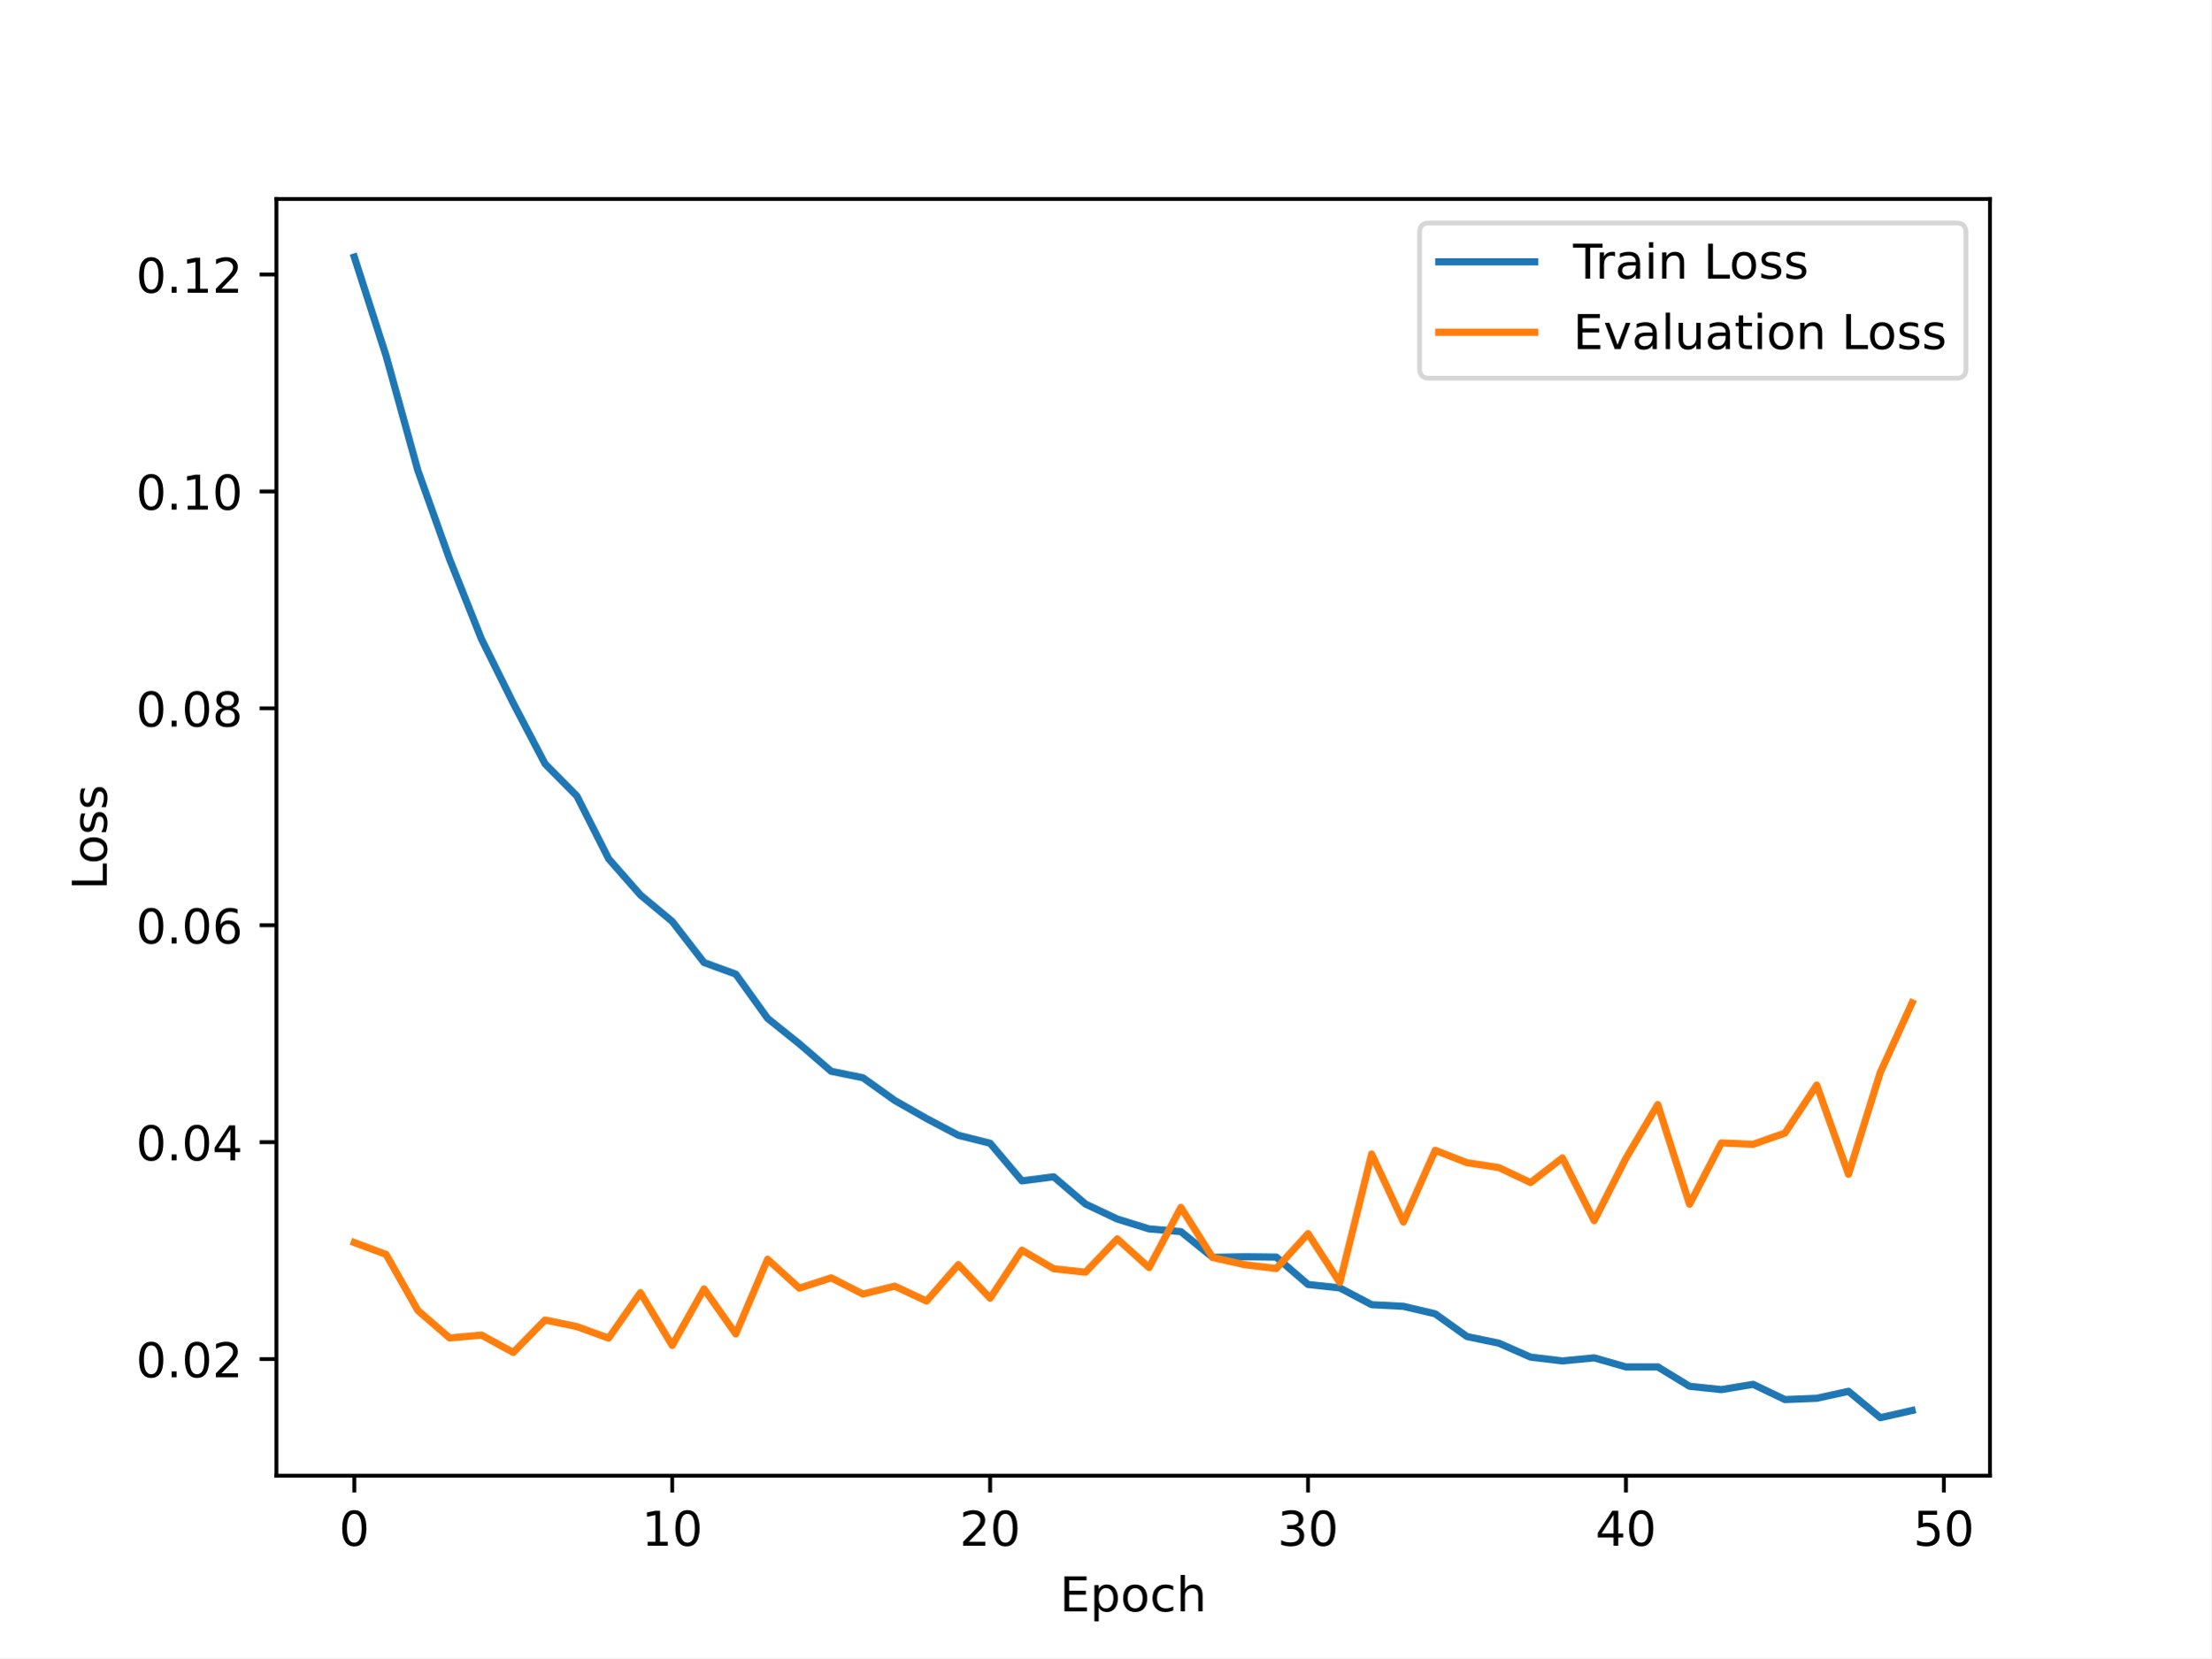
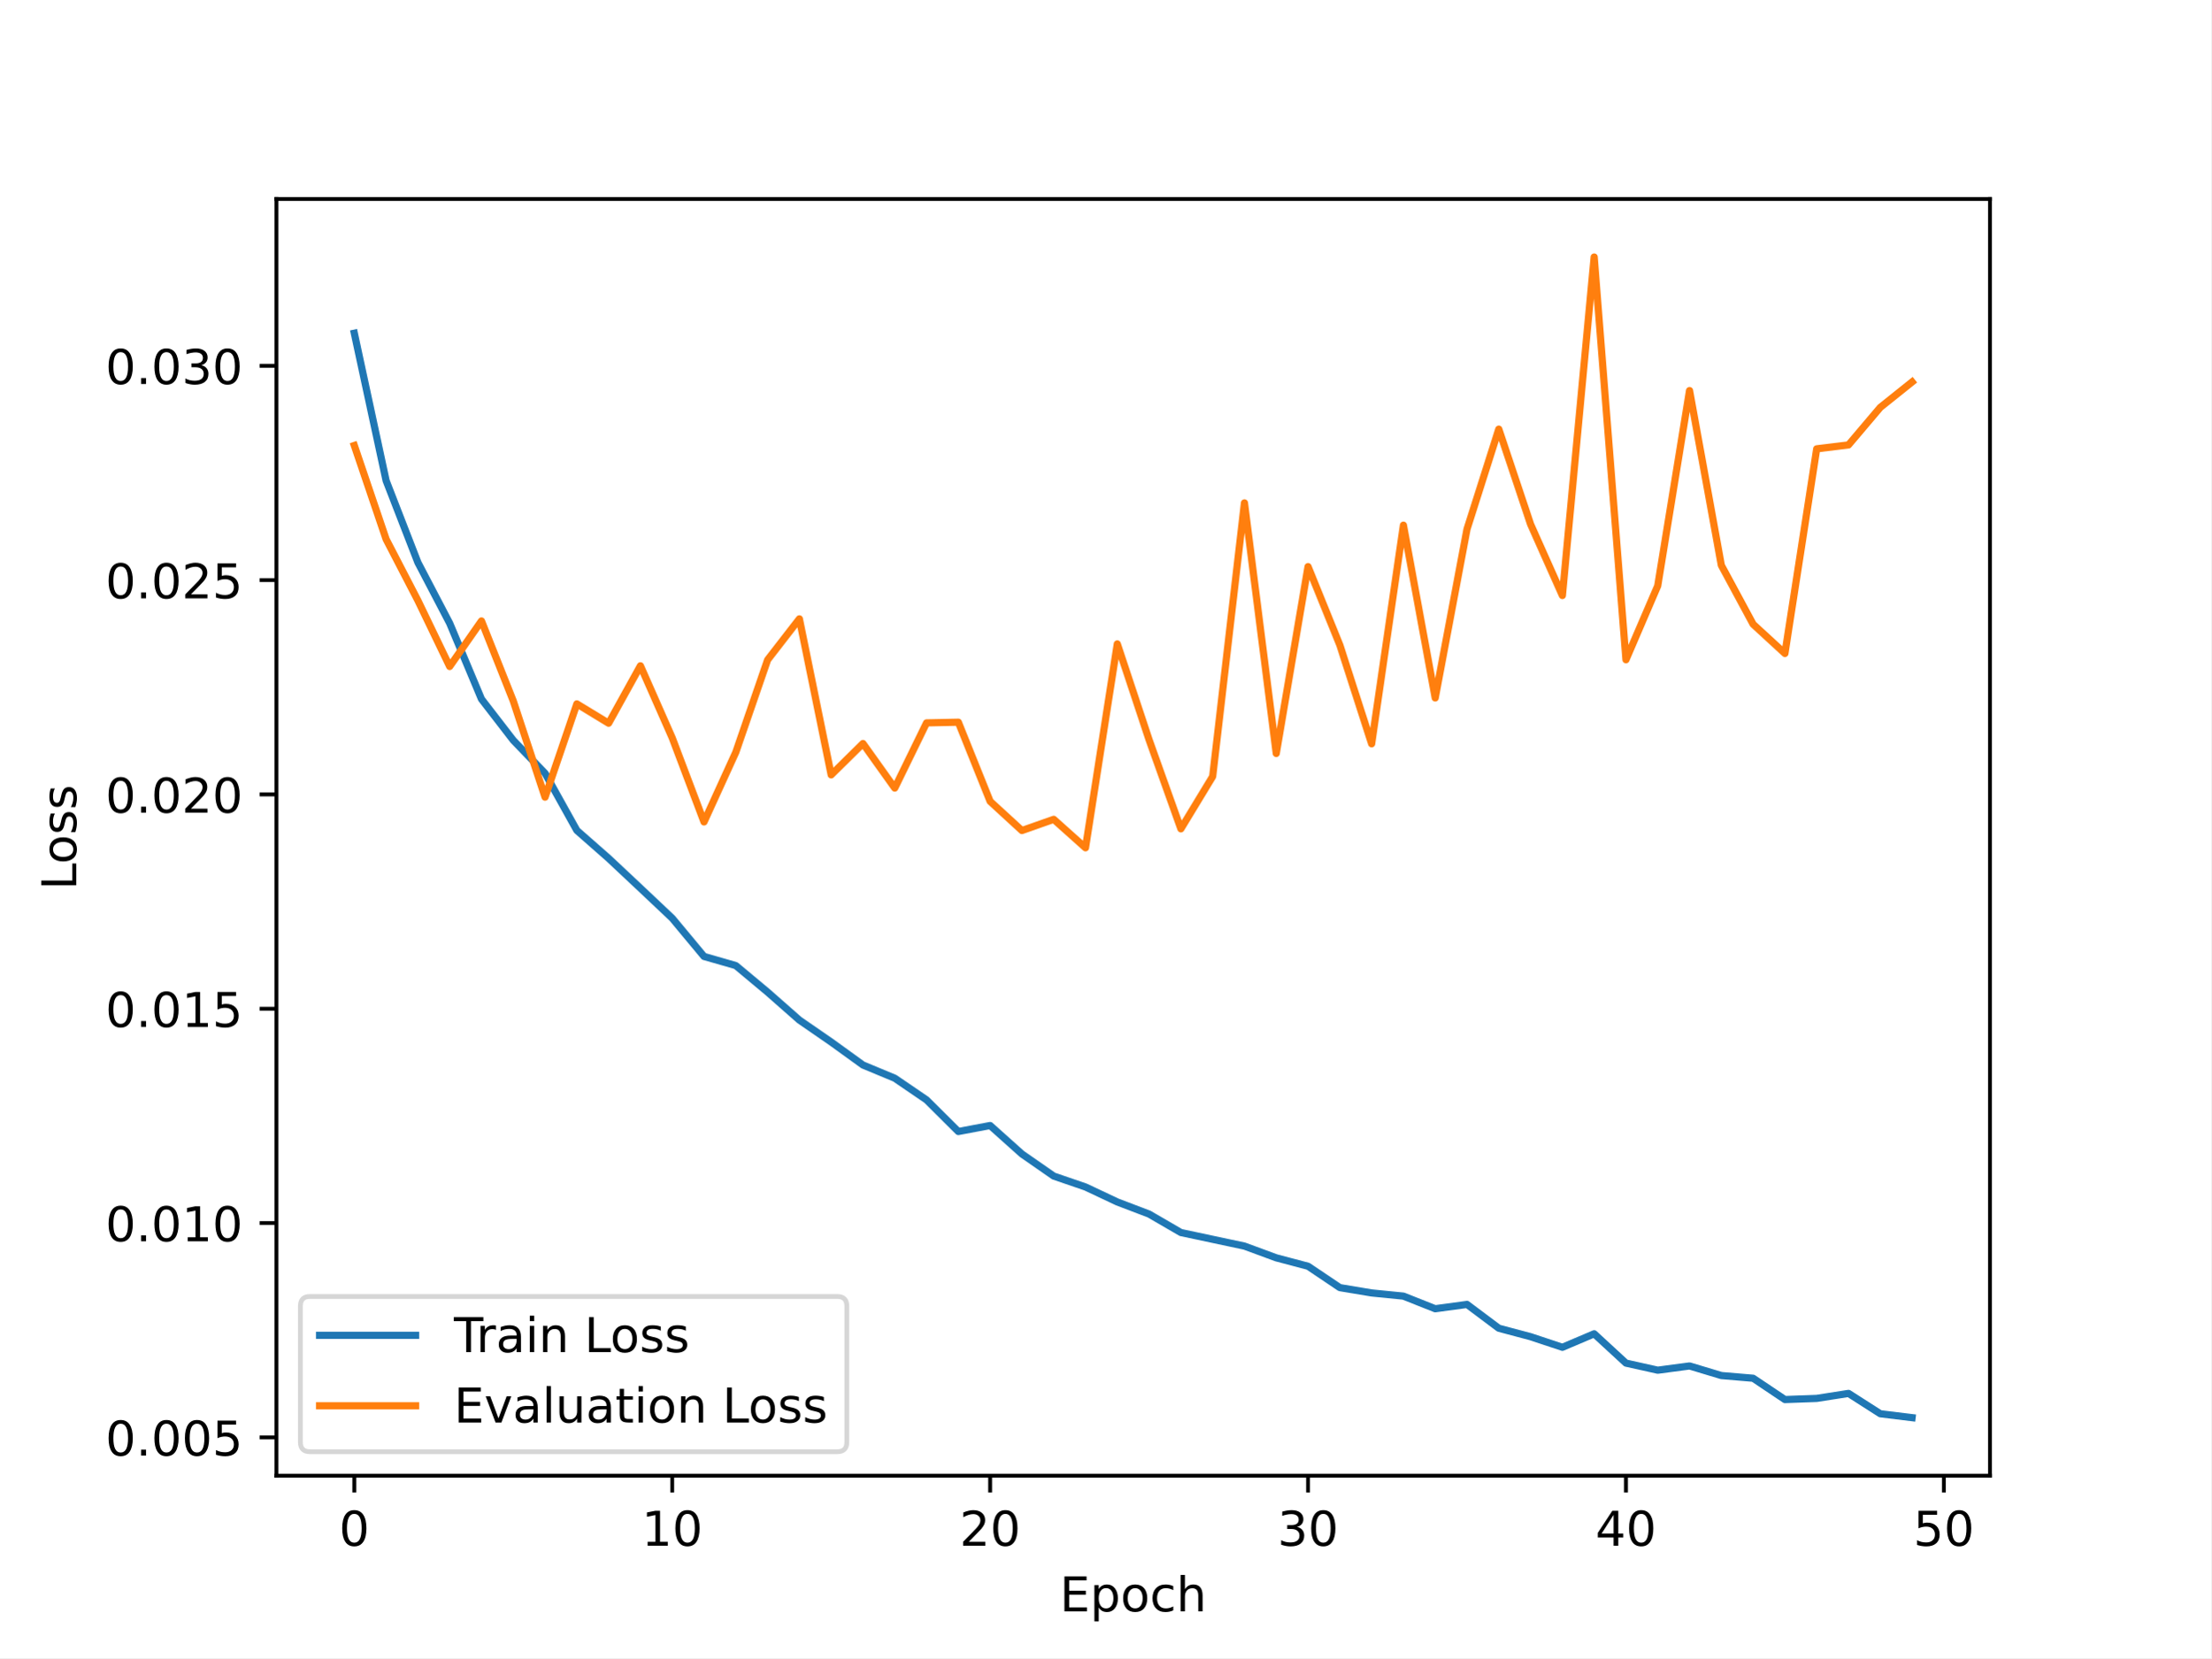
<svg xmlns="http://www.w3.org/2000/svg" xmlns:xlink="http://www.w3.org/1999/xlink" height="345.6pt" version="1.1" viewBox="0 0 460.8 345.6" width="460.8pt">
  <defs>
    <style type="text/css">*{stroke-linecap:butt;stroke-linejoin:round;}</style>
  </defs>
  <g id="figure_1">
    <g id="patch_1">
      <path d="M 0 345.6  L 460.8 345.6  L 460.8 0  L 0 0  z " style="fill:#ffffff;" />
    </g>
    <g id="axes_1">
      <g id="patch_2">
        <path d="M 57.6 307.584  L 414.72 307.584  L 414.72 41.472  L 57.6 41.472  z " style="fill:#ffffff;" />
      </g>
      <g id="matplotlib.axis_1">
        <g id="xtick_1">
          <g id="line2d_1">
            <defs>
-               <path d="M 0 0  L 0 3.5  " id="m3a70cf6c9c" style="stroke:#000000;stroke-width:0.8;" />
-             </defs>
-             <g>
-               <use style="stroke:#000000;stroke-width:0.8;" x="73.833" xlink:href="#m3a70cf6c9c" y="307.584" />
+               <path d="M 0 0  L 0 3.5  " id="m3a78b1ca07" style="stroke:#000000;stroke-width:0.8;" />
+             </defs>
+             <g>
+               <use style="stroke:#000000;stroke-width:0.8;" x="73.833" xlink:href="#m3a78b1ca07" y="307.584" />
            </g>
          </g>
          <g id="text_1">
            <g transform="translate(70.65148 322.1824)scale(0.1 -0.1)">
              <defs>
                <path d="M 2034 4250  Q 1547 4250 1301 3770  Q 1056 3291 1056 2328  Q 1056 1369 1301 889  Q 1547 409 2034 409  Q 2525 409 2770 889  Q 3016 1369 3016 2328  Q 3016 3291 2770 3770  Q 2525 4250 2034 4250  z M 2034 4750  Q 2819 4750 3233 4129  Q 3647 3509 3647 2328  Q 3647 1150 3233 529  Q 2819 -91 2034 -91  Q 1250 -91 836 529  Q 422 1150 422 2328  Q 422 3509 836 4129  Q 1250 4750 2034 4750  z " id="DejaVuSans-30" transform="scale(0.015625)" />
              </defs>
              <use xlink:href="#DejaVuSans-30" />
            </g>
          </g>
        </g>
        <g id="xtick_2">
          <g id="line2d_2">
            <g>
-               <use style="stroke:#000000;stroke-width:0.8;" x="140.089" xlink:href="#m3a70cf6c9c" y="307.584" />
+               <use style="stroke:#000000;stroke-width:0.8;" x="140.089" xlink:href="#m3a78b1ca07" y="307.584" />
            </g>
          </g>
          <g id="text_2">
            <g transform="translate(133.7263 322.1824)scale(0.1 -0.1)">
              <defs>
                <path d="M 794 531  L 1825 531  L 1825 4091  L 703 3866  L 703 4441  L 1819 4666  L 2450 4666  L 2450 531  L 3481 531  L 3481 0  L 794 0  L 794 531  z " id="DejaVuSans-31" transform="scale(0.015625)" />
              </defs>
              <use xlink:href="#DejaVuSans-31" />
              <use x="63.623" xlink:href="#DejaVuSans-30" />
            </g>
          </g>
        </g>
        <g id="xtick_3">
          <g id="line2d_3">
            <g>
-               <use style="stroke:#000000;stroke-width:0.8;" x="206.345" xlink:href="#m3a70cf6c9c" y="307.584" />
+               <use style="stroke:#000000;stroke-width:0.8;" x="206.345" xlink:href="#m3a78b1ca07" y="307.584" />
            </g>
          </g>
          <g id="text_3">
            <g transform="translate(199.9823 322.1824)scale(0.1 -0.1)">
              <defs>
                <path d="M 1228 531  L 3431 531  L 3431 0  L 469 0  L 469 531  Q 828 903 1448 1529  Q 2069 2156 2228 2338  Q 2531 2678 2651 2914  Q 2772 3150 2772 3378  Q 2772 3750 2511 3984  Q 2250 4219 1831 4219  Q 1534 4219 1204 4116  Q 875 4013 500 3803  L 500 4441  Q 881 4594 1212 4672  Q 1544 4750 1819 4750  Q 2544 4750 2975 4387  Q 3406 4025 3406 3419  Q 3406 3131 3298 2873  Q 3191 2616 2906 2266  Q 2828 2175 2409 1742  Q 1991 1309 1228 531  z " id="DejaVuSans-32" transform="scale(0.015625)" />
              </defs>
              <use xlink:href="#DejaVuSans-32" />
              <use x="63.623" xlink:href="#DejaVuSans-30" />
            </g>
          </g>
        </g>
        <g id="xtick_4">
          <g id="line2d_4">
            <g>
-               <use style="stroke:#000000;stroke-width:0.8;" x="272.601" xlink:href="#m3a70cf6c9c" y="307.584" />
+               <use style="stroke:#000000;stroke-width:0.8;" x="272.601" xlink:href="#m3a78b1ca07" y="307.584" />
            </g>
          </g>
          <g id="text_4">
            <g transform="translate(266.2383 322.1824)scale(0.1 -0.1)">
              <defs>
                <path d="M 2597 2516  Q 3050 2419 3304 2112  Q 3559 1806 3559 1356  Q 3559 666 3084 287  Q 2609 -91 1734 -91  Q 1441 -91 1130 -33  Q 819 25 488 141  L 488 750  Q 750 597 1062 519  Q 1375 441 1716 441  Q 2309 441 2620 675  Q 2931 909 2931 1356  Q 2931 1769 2642 2001  Q 2353 2234 1838 2234  L 1294 2234  L 1294 2753  L 1863 2753  Q 2328 2753 2575 2939  Q 2822 3125 2822 3475  Q 2822 3834 2567 4026  Q 2313 4219 1838 4219  Q 1578 4219 1281 4162  Q 984 4106 628 3988  L 628 4550  Q 988 4650 1302 4700  Q 1616 4750 1894 4750  Q 2613 4750 3031 4423  Q 3450 4097 3450 3541  Q 3450 3153 3228 2886  Q 3006 2619 2597 2516  z " id="DejaVuSans-33" transform="scale(0.015625)" />
              </defs>
              <use xlink:href="#DejaVuSans-33" />
              <use x="63.623" xlink:href="#DejaVuSans-30" />
            </g>
          </g>
        </g>
        <g id="xtick_5">
          <g id="line2d_5">
            <g>
-               <use style="stroke:#000000;stroke-width:0.8;" x="338.857" xlink:href="#m3a70cf6c9c" y="307.584" />
+               <use style="stroke:#000000;stroke-width:0.8;" x="338.857" xlink:href="#m3a78b1ca07" y="307.584" />
            </g>
          </g>
          <g id="text_5">
            <g transform="translate(332.4943 322.1824)scale(0.1 -0.1)">
              <defs>
                <path d="M 2419 4116  L 825 1625  L 2419 1625  L 2419 4116  z M 2253 4666  L 3047 4666  L 3047 1625  L 3713 1625  L 3713 1100  L 3047 1100  L 3047 0  L 2419 0  L 2419 1100  L 313 1100  L 313 1709  L 2253 4666  z " id="DejaVuSans-34" transform="scale(0.015625)" />
              </defs>
              <use xlink:href="#DejaVuSans-34" />
              <use x="63.623" xlink:href="#DejaVuSans-30" />
            </g>
          </g>
        </g>
        <g id="xtick_6">
          <g id="line2d_6">
            <g>
-               <use style="stroke:#000000;stroke-width:0.8;" x="405.113" xlink:href="#m3a70cf6c9c" y="307.584" />
+               <use style="stroke:#000000;stroke-width:0.8;" x="405.113" xlink:href="#m3a78b1ca07" y="307.584" />
            </g>
          </g>
          <g id="text_6">
            <g transform="translate(398.7504 322.1824)scale(0.1 -0.1)">
              <defs>
                <path d="M 691 4666  L 3169 4666  L 3169 4134  L 1269 4134  L 1269 2991  Q 1406 3038 1543 3061  Q 1681 3084 1819 3084  Q 2600 3084 3056 2656  Q 3513 2228 3513 1497  Q 3513 744 3044 326  Q 2575 -91 1722 -91  Q 1428 -91 1123 -41  Q 819 9 494 109  L 494 744  Q 775 591 1075 516  Q 1375 441 1709 441  Q 2250 441 2565 725  Q 2881 1009 2881 1497  Q 2881 1984 2565 2268  Q 2250 2553 1709 2553  Q 1456 2553 1204 2497  Q 953 2441 691 2322  L 691 4666  z " id="DejaVuSans-35" transform="scale(0.015625)" />
              </defs>
              <use xlink:href="#DejaVuSans-35" />
              <use x="63.623" xlink:href="#DejaVuSans-30" />
            </g>
          </g>
        </g>
        <g id="text_7">
          <g transform="translate(220.8491 335.8606)scale(0.1 -0.1)">
            <defs>
              <path d="M 628 4666  L 3578 4666  L 3578 4134  L 1259 4134  L 1259 2753  L 3481 2753  L 3481 2222  L 1259 2222  L 1259 531  L 3634 531  L 3634 0  L 628 0  L 628 4666  z " id="DejaVuSans-45" transform="scale(0.015625)" />
              <path d="M 1159 525  L 1159 -1331  L 581 -1331  L 581 3500  L 1159 3500  L 1159 2969  Q 1341 3281 1617 3432  Q 1894 3584 2278 3584  Q 2916 3584 3314 3078  Q 3713 2572 3713 1747  Q 3713 922 3314 415  Q 2916 -91 2278 -91  Q 1894 -91 1617 61  Q 1341 213 1159 525  z M 3116 1747  Q 3116 2381 2855 2742  Q 2594 3103 2138 3103  Q 1681 3103 1420 2742  Q 1159 2381 1159 1747  Q 1159 1113 1420 752  Q 1681 391 2138 391  Q 2594 391 2855 752  Q 3116 1113 3116 1747  z " id="DejaVuSans-70" transform="scale(0.015625)" />
              <path d="M 1959 3097  Q 1497 3097 1228 2736  Q 959 2375 959 1747  Q 959 1119 1226 758  Q 1494 397 1959 397  Q 2419 397 2687 759  Q 2956 1122 2956 1747  Q 2956 2369 2687 2733  Q 2419 3097 1959 3097  z M 1959 3584  Q 2709 3584 3137 3096  Q 3566 2609 3566 1747  Q 3566 888 3137 398  Q 2709 -91 1959 -91  Q 1206 -91 779 398  Q 353 888 353 1747  Q 353 2609 779 3096  Q 1206 3584 1959 3584  z " id="DejaVuSans-6f" transform="scale(0.015625)" />
              <path d="M 3122 3366  L 3122 2828  Q 2878 2963 2633 3030  Q 2388 3097 2138 3097  Q 1578 3097 1268 2742  Q 959 2388 959 1747  Q 959 1106 1268 751  Q 1578 397 2138 397  Q 2388 397 2633 464  Q 2878 531 3122 666  L 3122 134  Q 2881 22 2623 -34  Q 2366 -91 2075 -91  Q 1284 -91 818 406  Q 353 903 353 1747  Q 353 2603 823 3093  Q 1294 3584 2113 3584  Q 2378 3584 2631 3529  Q 2884 3475 3122 3366  z " id="DejaVuSans-63" transform="scale(0.015625)" />
              <path d="M 3513 2113  L 3513 0  L 2938 0  L 2938 2094  Q 2938 2591 2744 2837  Q 2550 3084 2163 3084  Q 1697 3084 1428 2787  Q 1159 2491 1159 1978  L 1159 0  L 581 0  L 581 4863  L 1159 4863  L 1159 2956  Q 1366 3272 1645 3428  Q 1925 3584 2291 3584  Q 2894 3584 3203 3211  Q 3513 2838 3513 2113  z " id="DejaVuSans-68" transform="scale(0.015625)" />
            </defs>
            <use xlink:href="#DejaVuSans-45" />
            <use x="63.184" xlink:href="#DejaVuSans-70" />
            <use x="126.66" xlink:href="#DejaVuSans-6f" />
            <use x="187.842" xlink:href="#DejaVuSans-63" />
            <use x="242.822" xlink:href="#DejaVuSans-68" />
          </g>
        </g>
      </g>
      <g id="matplotlib.axis_2">
        <g id="ytick_1">
          <g id="line2d_7">
            <defs>
-               <path d="M 0 0  L -3.5 0  " id="m6a1596f150" style="stroke:#000000;stroke-width:0.8;" />
-             </defs>
-             <g>
-               <use style="stroke:#000000;stroke-width:0.8;" x="57.6" xlink:href="#m6a1596f150" y="283.277" />
+               <path d="M 0 0  L -3.5 0  " id="m22c48fcecc" style="stroke:#000000;stroke-width:0.8;" />
+             </defs>
+             <g>
+               <use style="stroke:#000000;stroke-width:0.8;" x="57.6" xlink:href="#m22c48fcecc" y="299.595" />
            </g>
          </g>
          <g id="text_8">
-             <g transform="translate(28.33438 287.0763)scale(0.1 -0.1)">
+             <g transform="translate(21.97188 303.394)scale(0.1 -0.1)">
              <defs>
                <path d="M 684 794  L 1344 794  L 1344 0  L 684 0  L 684 794  z " id="DejaVuSans-2e" transform="scale(0.015625)" />
              </defs>
              <use xlink:href="#DejaVuSans-30" />
              <use x="63.623" xlink:href="#DejaVuSans-2e" />
              <use x="95.41" xlink:href="#DejaVuSans-30" />
-               <use x="159.033" xlink:href="#DejaVuSans-32" />
+               <use x="159.033" xlink:href="#DejaVuSans-30" />
+               <use x="222.656" xlink:href="#DejaVuSans-35" />
            </g>
          </g>
        </g>
        <g id="ytick_2">
          <g id="line2d_8">
            <g>
-               <use style="stroke:#000000;stroke-width:0.8;" x="57.6" xlink:href="#m6a1596f150" y="238.063" />
+               <use style="stroke:#000000;stroke-width:0.8;" x="57.6" xlink:href="#m22c48fcecc" y="254.923" />
            </g>
          </g>
          <g id="text_9">
-             <g transform="translate(28.33438 241.8624)scale(0.1 -0.1)">
-               <use xlink:href="#DejaVuSans-30" />
-               <use x="63.623" xlink:href="#DejaVuSans-2e" />
-               <use x="95.41" xlink:href="#DejaVuSans-30" />
-               <use x="159.033" xlink:href="#DejaVuSans-34" />
+             <g transform="translate(21.97188 258.7226)scale(0.1 -0.1)">
+               <use xlink:href="#DejaVuSans-30" />
+               <use x="63.623" xlink:href="#DejaVuSans-2e" />
+               <use x="95.41" xlink:href="#DejaVuSans-30" />
+               <use x="159.033" xlink:href="#DejaVuSans-31" />
+               <use x="222.656" xlink:href="#DejaVuSans-30" />
            </g>
          </g>
        </g>
        <g id="ytick_3">
          <g id="line2d_9">
            <g>
-               <use style="stroke:#000000;stroke-width:0.8;" x="57.6" xlink:href="#m6a1596f150" y="192.849" />
+               <use style="stroke:#000000;stroke-width:0.8;" x="57.6" xlink:href="#m22c48fcecc" y="210.252" />
            </g>
          </g>
          <g id="text_10">
-             <g transform="translate(28.33438 196.6485)scale(0.1 -0.1)">
-               <defs>
-                 <path d="M 2113 2584  Q 1688 2584 1439 2293  Q 1191 2003 1191 1497  Q 1191 994 1439 701  Q 1688 409 2113 409  Q 2538 409 2786 701  Q 3034 994 3034 1497  Q 3034 2003 2786 2293  Q 2538 2584 2113 2584  z M 3366 4563  L 3366 3988  Q 3128 4100 2886 4159  Q 2644 4219 2406 4219  Q 1781 4219 1451 3797  Q 1122 3375 1075 2522  Q 1259 2794 1537 2939  Q 1816 3084 2150 3084  Q 2853 3084 3261 2657  Q 3669 2231 3669 1497  Q 3669 778 3244 343  Q 2819 -91 2113 -91  Q 1303 -91 875 529  Q 447 1150 447 2328  Q 447 3434 972 4092  Q 1497 4750 2381 4750  Q 2619 4750 2861 4703  Q 3103 4656 3366 4563  z " id="DejaVuSans-36" transform="scale(0.015625)" />
-               </defs>
-               <use xlink:href="#DejaVuSans-30" />
-               <use x="63.623" xlink:href="#DejaVuSans-2e" />
-               <use x="95.41" xlink:href="#DejaVuSans-30" />
-               <use x="159.033" xlink:href="#DejaVuSans-36" />
+             <g transform="translate(21.97188 214.0512)scale(0.1 -0.1)">
+               <use xlink:href="#DejaVuSans-30" />
+               <use x="63.623" xlink:href="#DejaVuSans-2e" />
+               <use x="95.41" xlink:href="#DejaVuSans-30" />
+               <use x="159.033" xlink:href="#DejaVuSans-31" />
+               <use x="222.656" xlink:href="#DejaVuSans-35" />
            </g>
          </g>
        </g>
        <g id="ytick_4">
          <g id="line2d_10">
            <g>
-               <use style="stroke:#000000;stroke-width:0.8;" x="57.6" xlink:href="#m6a1596f150" y="147.635" />
+               <use style="stroke:#000000;stroke-width:0.8;" x="57.6" xlink:href="#m22c48fcecc" y="165.581" />
            </g>
          </g>
          <g id="text_11">
-             <g transform="translate(28.33438 151.4347)scale(0.1 -0.1)">
-               <defs>
-                 <path d="M 2034 2216  Q 1584 2216 1326 1975  Q 1069 1734 1069 1313  Q 1069 891 1326 650  Q 1584 409 2034 409  Q 2484 409 2743 651  Q 3003 894 3003 1313  Q 3003 1734 2745 1975  Q 2488 2216 2034 2216  z M 1403 2484  Q 997 2584 770 2862  Q 544 3141 544 3541  Q 544 4100 942 4425  Q 1341 4750 2034 4750  Q 2731 4750 3128 4425  Q 3525 4100 3525 3541  Q 3525 3141 3298 2862  Q 3072 2584 2669 2484  Q 3125 2378 3379 2068  Q 3634 1759 3634 1313  Q 3634 634 3220 271  Q 2806 -91 2034 -91  Q 1263 -91 848 271  Q 434 634 434 1313  Q 434 1759 690 2068  Q 947 2378 1403 2484  z M 1172 3481  Q 1172 3119 1398 2916  Q 1625 2713 2034 2713  Q 2441 2713 2670 2916  Q 2900 3119 2900 3481  Q 2900 3844 2670 4047  Q 2441 4250 2034 4250  Q 1625 4250 1398 4047  Q 1172 3844 1172 3481  z " id="DejaVuSans-38" transform="scale(0.015625)" />
-               </defs>
-               <use xlink:href="#DejaVuSans-30" />
-               <use x="63.623" xlink:href="#DejaVuSans-2e" />
-               <use x="95.41" xlink:href="#DejaVuSans-30" />
-               <use x="159.033" xlink:href="#DejaVuSans-38" />
+             <g transform="translate(21.97188 169.3797)scale(0.1 -0.1)">
+               <use xlink:href="#DejaVuSans-30" />
+               <use x="63.623" xlink:href="#DejaVuSans-2e" />
+               <use x="95.41" xlink:href="#DejaVuSans-30" />
+               <use x="159.033" xlink:href="#DejaVuSans-32" />
+               <use x="222.656" xlink:href="#DejaVuSans-30" />
            </g>
          </g>
        </g>
        <g id="ytick_5">
          <g id="line2d_11">
            <g>
-               <use style="stroke:#000000;stroke-width:0.8;" x="57.6" xlink:href="#m6a1596f150" y="102.422" />
+               <use style="stroke:#000000;stroke-width:0.8;" x="57.6" xlink:href="#m22c48fcecc" y="120.909" />
            </g>
          </g>
          <g id="text_12">
-             <g transform="translate(28.33438 106.2208)scale(0.1 -0.1)">
-               <use xlink:href="#DejaVuSans-30" />
-               <use x="63.623" xlink:href="#DejaVuSans-2e" />
-               <use x="95.41" xlink:href="#DejaVuSans-31" />
-               <use x="159.033" xlink:href="#DejaVuSans-30" />
+             <g transform="translate(21.97188 124.7083)scale(0.1 -0.1)">
+               <use xlink:href="#DejaVuSans-30" />
+               <use x="63.623" xlink:href="#DejaVuSans-2e" />
+               <use x="95.41" xlink:href="#DejaVuSans-30" />
+               <use x="159.033" xlink:href="#DejaVuSans-32" />
+               <use x="222.656" xlink:href="#DejaVuSans-35" />
            </g>
          </g>
        </g>
        <g id="ytick_6">
          <g id="line2d_12">
            <g>
-               <use style="stroke:#000000;stroke-width:0.8;" x="57.6" xlink:href="#m6a1596f150" y="57.208" />
+               <use style="stroke:#000000;stroke-width:0.8;" x="57.6" xlink:href="#m22c48fcecc" y="76.238" />
            </g>
          </g>
          <g id="text_13">
-             <g transform="translate(28.33438 61.00688)scale(0.1 -0.1)">
-               <use xlink:href="#DejaVuSans-30" />
-               <use x="63.623" xlink:href="#DejaVuSans-2e" />
-               <use x="95.41" xlink:href="#DejaVuSans-31" />
-               <use x="159.033" xlink:href="#DejaVuSans-32" />
+             <g transform="translate(21.97188 80.03689)scale(0.1 -0.1)">
+               <use xlink:href="#DejaVuSans-30" />
+               <use x="63.623" xlink:href="#DejaVuSans-2e" />
+               <use x="95.41" xlink:href="#DejaVuSans-30" />
+               <use x="159.033" xlink:href="#DejaVuSans-33" />
+               <use x="222.656" xlink:href="#DejaVuSans-30" />
            </g>
          </g>
        </g>
        <g id="text_14">
-           <g transform="translate(22.25469 185.4952)rotate(-90)scale(0.1 -0.1)">
+           <g transform="translate(15.89219 185.4952)rotate(-90)scale(0.1 -0.1)">
            <defs>
              <path d="M 628 4666  L 1259 4666  L 1259 531  L 3531 531  L 3531 0  L 628 0  L 628 4666  z " id="DejaVuSans-4c" transform="scale(0.015625)" />
              <path d="M 2834 3397  L 2834 2853  Q 2591 2978 2328 3040  Q 2066 3103 1784 3103  Q 1356 3103 1142 2972  Q 928 2841 928 2578  Q 928 2378 1081 2264  Q 1234 2150 1697 2047  L 1894 2003  Q 2506 1872 2764 1633  Q 3022 1394 3022 966  Q 3022 478 2636 193  Q 2250 -91 1575 -91  Q 1294 -91 989 -36  Q 684 19 347 128  L 347 722  Q 666 556 975 473  Q 1284 391 1588 391  Q 1994 391 2212 530  Q 2431 669 2431 922  Q 2431 1156 2273 1281  Q 2116 1406 1581 1522  L 1381 1569  Q 847 1681 609 1914  Q 372 2147 372 2553  Q 372 3047 722 3315  Q 1072 3584 1716 3584  Q 2034 3584 2315 3537  Q 2597 3491 2834 3397  z " id="DejaVuSans-73" transform="scale(0.015625)" />
            </defs>
            <use xlink:href="#DejaVuSans-4c" />
            <use x="53.963" xlink:href="#DejaVuSans-6f" />
            <use x="115.145" xlink:href="#DejaVuSans-73" />
            <use x="167.244" xlink:href="#DejaVuSans-73" />
          </g>
        </g>
      </g>
      <g id="line2d_13">
-         <path clip-path="url(#pa460614524)" d="M 73.833 53.568  L 80.458 74.16  L 87.084 98.079  L 93.71 116.593  L 100.335 133.2  L 106.961 146.565  L 113.586 159.206  L 120.212 165.899  L 126.838 179  L 133.463 186.536  L 140.089 192.058  L 146.714 200.624  L 153.34 203.041  L 159.966 212.261  L 166.591 217.57  L 173.217 223.291  L 179.842 224.643  L 186.468 229.373  L 193.094 233.142  L 199.719 236.633  L 206.345 238.288  L 212.97 246.136  L 219.596 245.285  L 226.222 250.964  L 232.847 254.091  L 239.473 256.147  L 246.098 256.713  L 252.724 262.071  L 259.35 261.95  L 265.975 262.018  L 272.601 267.731  L 279.226 268.447  L 285.852 271.944  L 292.478 272.289  L 299.103 273.846  L 305.729 278.587  L 312.354 279.964  L 318.98 282.871  L 325.606 283.664  L 332.231 283.021  L 338.857 284.916  L 345.482 284.91  L 352.108 288.947  L 358.734 289.645  L 365.359 288.541  L 371.985 291.722  L 378.61 291.451  L 385.236 289.998  L 391.862 295.488  L 398.487 293.997  " style="fill:none;stroke:#1f77b4;stroke-linecap:square;stroke-width:1.5;" />
+         <path clip-path="url(#p2f2f94a733)" d="M 73.833 69.448  L 80.458 100.167  L 87.084 117.236  L 93.71 129.907  L 100.335 145.705  L 106.961 154.292  L 113.586 161.176  L 120.212 173.081  L 126.838 178.907  L 133.463 185.125  L 140.089 191.384  L 146.714 199.352  L 153.34 201.255  L 159.966 206.787  L 166.591 212.62  L 173.217 217.193  L 179.842 221.982  L 186.468 224.734  L 193.094 229.256  L 199.719 235.847  L 206.345 234.594  L 212.97 240.528  L 219.596 245.133  L 226.222 247.407  L 232.847 250.528  L 239.473 253.054  L 246.098 256.901  L 252.724 258.316  L 259.35 259.729  L 265.975 262.174  L 272.601 263.928  L 279.226 268.382  L 285.852 269.492  L 292.478 270.154  L 299.103 272.786  L 305.729 271.884  L 312.354 276.849  L 318.98 278.615  L 325.606 280.82  L 332.231 278.007  L 338.857 284.115  L 345.482 285.595  L 352.108 284.711  L 358.734 286.71  L 365.359 287.272  L 371.985 291.716  L 378.61 291.476  L 385.236 290.43  L 391.862 294.672  L 398.487 295.488  " style="fill:none;stroke:#1f77b4;stroke-linecap:square;stroke-width:1.5;" />
      </g>
      <g id="line2d_14">
-         <path clip-path="url(#pa460614524)" d="M 73.833 258.989  L 80.458 261.458  L 87.084 273.148  L 93.71 278.876  L 100.335 278.271  L 106.961 281.895  L 113.586 275.129  L 120.212 276.509  L 126.838 278.91  L 133.463 269.433  L 140.089 280.434  L 146.714 268.655  L 153.34 278.03  L 159.966 262.479  L 166.591 268.494  L 173.217 266.347  L 179.842 269.723  L 186.468 268.081  L 193.094 271.182  L 199.719 263.591  L 206.345 270.587  L 212.97 260.576  L 219.596 264.453  L 226.222 265.164  L 232.847 258.224  L 239.473 264.212  L 246.098 251.666  L 252.724 262.111  L 259.35 263.598  L 265.975 264.412  L 272.601 257.137  L 279.226 267.32  L 285.852 240.544  L 292.478 254.714  L 299.103 239.766  L 305.729 242.348  L 312.354 243.361  L 318.98 246.487  L 325.606 241.347  L 332.231 254.428  L 338.857 241.409  L 345.482 230.234  L 352.108 251.01  L 358.734 238.224  L 365.359 238.513  L 371.985 236.175  L 378.61 226.171  L 385.236 244.761  L 391.862 223.526  L 398.487 209.017  " style="fill:none;stroke:#ff7f0e;stroke-linecap:square;stroke-width:1.5;" />
+         <path clip-path="url(#p2f2f94a733)" d="M 73.833 92.852  L 80.458 112.378  L 87.084 125.158  L 93.71 138.917  L 100.335 129.423  L 106.961 146.103  L 113.586 166.151  L 120.212 146.709  L 126.838 150.739  L 133.463 138.771  L 140.089 153.794  L 146.714 171.316  L 153.34 156.791  L 159.966 137.542  L 166.591 128.989  L 173.217 161.505  L 179.842 154.972  L 186.468 164.256  L 193.094 150.669  L 199.719 150.528  L 206.345 167.026  L 212.97 173.108  L 219.596 170.775  L 226.222 176.706  L 232.847 134.208  L 239.473 154.198  L 246.098 172.755  L 252.724 161.836  L 259.35 104.818  L 265.975 157.045  L 272.601 118.098  L 279.226 134.45  L 285.852 155.03  L 292.478 109.463  L 299.103 145.473  L 305.729 110.297  L 312.354 89.443  L 318.98 109.269  L 325.606 124.124  L 332.231 53.568  L 338.857 137.506  L 345.482 122.091  L 352.108 81.403  L 358.734 117.828  L 365.359 130.108  L 371.985 136.199  L 378.61 93.545  L 385.236 92.73  L 391.862 84.908  L 398.487 79.606  " style="fill:none;stroke:#ff7f0e;stroke-linecap:square;stroke-width:1.5;" />
      </g>
      <g id="patch_3">
        <path d="M 57.6 307.584  L 57.6 41.472  " style="fill:none;stroke:#000000;stroke-linecap:square;stroke-linejoin:miter;stroke-width:0.8;" />
      </g>
      <g id="patch_4">
        <path d="M 414.72 307.584  L 414.72 41.472  " style="fill:none;stroke:#000000;stroke-linecap:square;stroke-linejoin:miter;stroke-width:0.8;" />
      </g>
      <g id="patch_5">
        <path d="M 57.6 307.584  L 414.72 307.584  " style="fill:none;stroke:#000000;stroke-linecap:square;stroke-linejoin:miter;stroke-width:0.8;" />
      </g>
      <g id="patch_6">
        <path d="M 57.6 41.472  L 414.72 41.472  " style="fill:none;stroke:#000000;stroke-linecap:square;stroke-linejoin:miter;stroke-width:0.8;" />
      </g>
      <g id="legend_1">
        <g id="patch_7">
-           <path d="M 297.843 78.828  L 407.72 78.828  Q 409.72 78.828 409.72 76.828  L 409.72 48.472  Q 409.72 46.472 407.72 46.472  L 297.843 46.472  Q 295.843 46.472 295.843 48.472  L 295.843 76.828  Q 295.843 78.828 297.843 78.828  z " style="fill:#ffffff;opacity:0.8;stroke:#cccccc;stroke-linejoin:miter;" />
+           <path d="M 64.6 302.584  L 174.477 302.584  Q 176.477 302.584 176.477 300.584  L 176.477 272.228  Q 176.477 270.228 174.477 270.228  L 64.6 270.228  Q 62.6 270.228 62.6 272.228  L 62.6 300.584  Q 62.6 302.584 64.6 302.584  z " style="fill:#ffffff;opacity:0.8;stroke:#cccccc;stroke-linejoin:miter;" />
        </g>
        <g id="line2d_15">
-           <path d="M 299.843 54.57  L 319.843 54.57  " style="fill:none;stroke:#1f77b4;stroke-linecap:square;stroke-width:1.5;" />
+           <path d="M 66.6 278.326  L 86.6 278.326  " style="fill:none;stroke:#1f77b4;stroke-linecap:square;stroke-width:1.5;" />
        </g>
        <g id="line2d_16" />
        <g id="text_15">
-           <g transform="translate(327.8434 58.07044)scale(0.1 -0.1)">
+           <g transform="translate(94.6 281.8262)scale(0.1 -0.1)">
            <defs>
              <path d="M -19 4666  L 3928 4666  L 3928 4134  L 2272 4134  L 2272 0  L 1638 0  L 1638 4134  L -19 4134  L -19 4666  z " id="DejaVuSans-54" transform="scale(0.015625)" />
              <path d="M 2631 2963  Q 2534 3019 2420 3045  Q 2306 3072 2169 3072  Q 1681 3072 1420 2755  Q 1159 2438 1159 1844  L 1159 0  L 581 0  L 581 3500  L 1159 3500  L 1159 2956  Q 1341 3275 1631 3429  Q 1922 3584 2338 3584  Q 2397 3584 2469 3576  Q 2541 3569 2628 3553  L 2631 2963  z " id="DejaVuSans-72" transform="scale(0.015625)" />
              <path d="M 2194 1759  Q 1497 1759 1228 1600  Q 959 1441 959 1056  Q 959 750 1161 570  Q 1363 391 1709 391  Q 2188 391 2477 730  Q 2766 1069 2766 1631  L 2766 1759  L 2194 1759  z M 3341 1997  L 3341 0  L 2766 0  L 2766 531  Q 2569 213 2275 61  Q 1981 -91 1556 -91  Q 1019 -91 701 211  Q 384 513 384 1019  Q 384 1609 779 1909  Q 1175 2209 1959 2209  L 2766 2209  L 2766 2266  Q 2766 2663 2505 2880  Q 2244 3097 1772 3097  Q 1472 3097 1187 3025  Q 903 2953 641 2809  L 641 3341  Q 956 3463 1253 3523  Q 1550 3584 1831 3584  Q 2591 3584 2966 3190  Q 3341 2797 3341 1997  z " id="DejaVuSans-61" transform="scale(0.015625)" />
              <path d="M 603 3500  L 1178 3500  L 1178 0  L 603 0  L 603 3500  z M 603 4863  L 1178 4863  L 1178 4134  L 603 4134  L 603 4863  z " id="DejaVuSans-69" transform="scale(0.015625)" />
              <path d="M 3513 2113  L 3513 0  L 2938 0  L 2938 2094  Q 2938 2591 2744 2837  Q 2550 3084 2163 3084  Q 1697 3084 1428 2787  Q 1159 2491 1159 1978  L 1159 0  L 581 0  L 581 3500  L 1159 3500  L 1159 2956  Q 1366 3272 1645 3428  Q 1925 3584 2291 3584  Q 2894 3584 3203 3211  Q 3513 2838 3513 2113  z " id="DejaVuSans-6e" transform="scale(0.015625)" />
              <path id="DejaVuSans-20" transform="scale(0.015625)" />
            </defs>
            <use xlink:href="#DejaVuSans-54" />
            <use x="46.334" xlink:href="#DejaVuSans-72" />
            <use x="87.447" xlink:href="#DejaVuSans-61" />
            <use x="148.727" xlink:href="#DejaVuSans-69" />
            <use x="176.51" xlink:href="#DejaVuSans-6e" />
            <use x="239.889" xlink:href="#DejaVuSans-20" />
            <use x="271.676" xlink:href="#DejaVuSans-4c" />
            <use x="325.639" xlink:href="#DejaVuSans-6f" />
            <use x="386.82" xlink:href="#DejaVuSans-73" />
            <use x="438.92" xlink:href="#DejaVuSans-73" />
          </g>
        </g>
        <g id="line2d_17">
-           <path d="M 299.843 69.249  L 319.843 69.249  " style="fill:none;stroke:#ff7f0e;stroke-linecap:square;stroke-width:1.5;" />
+           <path d="M 66.6 293.004  L 86.6 293.004  " style="fill:none;stroke:#ff7f0e;stroke-linecap:square;stroke-width:1.5;" />
        </g>
        <g id="line2d_18" />
        <g id="text_16">
-           <g transform="translate(327.8434 72.74856)scale(0.1 -0.1)">
+           <g transform="translate(94.6 296.5043)scale(0.1 -0.1)">
            <defs>
              <path d="M 191 3500  L 800 3500  L 1894 563  L 2988 3500  L 3597 3500  L 2284 0  L 1503 0  L 191 3500  z " id="DejaVuSans-76" transform="scale(0.015625)" />
              <path d="M 603 4863  L 1178 4863  L 1178 0  L 603 0  L 603 4863  z " id="DejaVuSans-6c" transform="scale(0.015625)" />
              <path d="M 544 1381  L 544 3500  L 1119 3500  L 1119 1403  Q 1119 906 1312 657  Q 1506 409 1894 409  Q 2359 409 2629 706  Q 2900 1003 2900 1516  L 2900 3500  L 3475 3500  L 3475 0  L 2900 0  L 2900 538  Q 2691 219 2414 64  Q 2138 -91 1772 -91  Q 1169 -91 856 284  Q 544 659 544 1381  z M 1991 3584  L 1991 3584  z " id="DejaVuSans-75" transform="scale(0.015625)" />
              <path d="M 1172 4494  L 1172 3500  L 2356 3500  L 2356 3053  L 1172 3053  L 1172 1153  Q 1172 725 1289 603  Q 1406 481 1766 481  L 2356 481  L 2356 0  L 1766 0  Q 1100 0 847 248  Q 594 497 594 1153  L 594 3053  L 172 3053  L 172 3500  L 594 3500  L 594 4494  L 1172 4494  z " id="DejaVuSans-74" transform="scale(0.015625)" />
            </defs>
            <use xlink:href="#DejaVuSans-45" />
            <use x="63.184" xlink:href="#DejaVuSans-76" />
            <use x="122.363" xlink:href="#DejaVuSans-61" />
            <use x="183.643" xlink:href="#DejaVuSans-6c" />
            <use x="211.426" xlink:href="#DejaVuSans-75" />
            <use x="274.805" xlink:href="#DejaVuSans-61" />
            <use x="336.084" xlink:href="#DejaVuSans-74" />
            <use x="375.293" xlink:href="#DejaVuSans-69" />
            <use x="403.076" xlink:href="#DejaVuSans-6f" />
            <use x="464.258" xlink:href="#DejaVuSans-6e" />
            <use x="527.637" xlink:href="#DejaVuSans-20" />
            <use x="559.424" xlink:href="#DejaVuSans-4c" />
            <use x="613.387" xlink:href="#DejaVuSans-6f" />
            <use x="674.568" xlink:href="#DejaVuSans-73" />
            <use x="726.668" xlink:href="#DejaVuSans-73" />
          </g>
        </g>
      </g>
    </g>
  </g>
  <defs>
-     <clipPath id="pa460614524">
+     <clipPath id="p2f2f94a733">
      <rect height="266.112" width="357.12" x="57.6" y="41.472" />
    </clipPath>
  </defs>
</svg>
